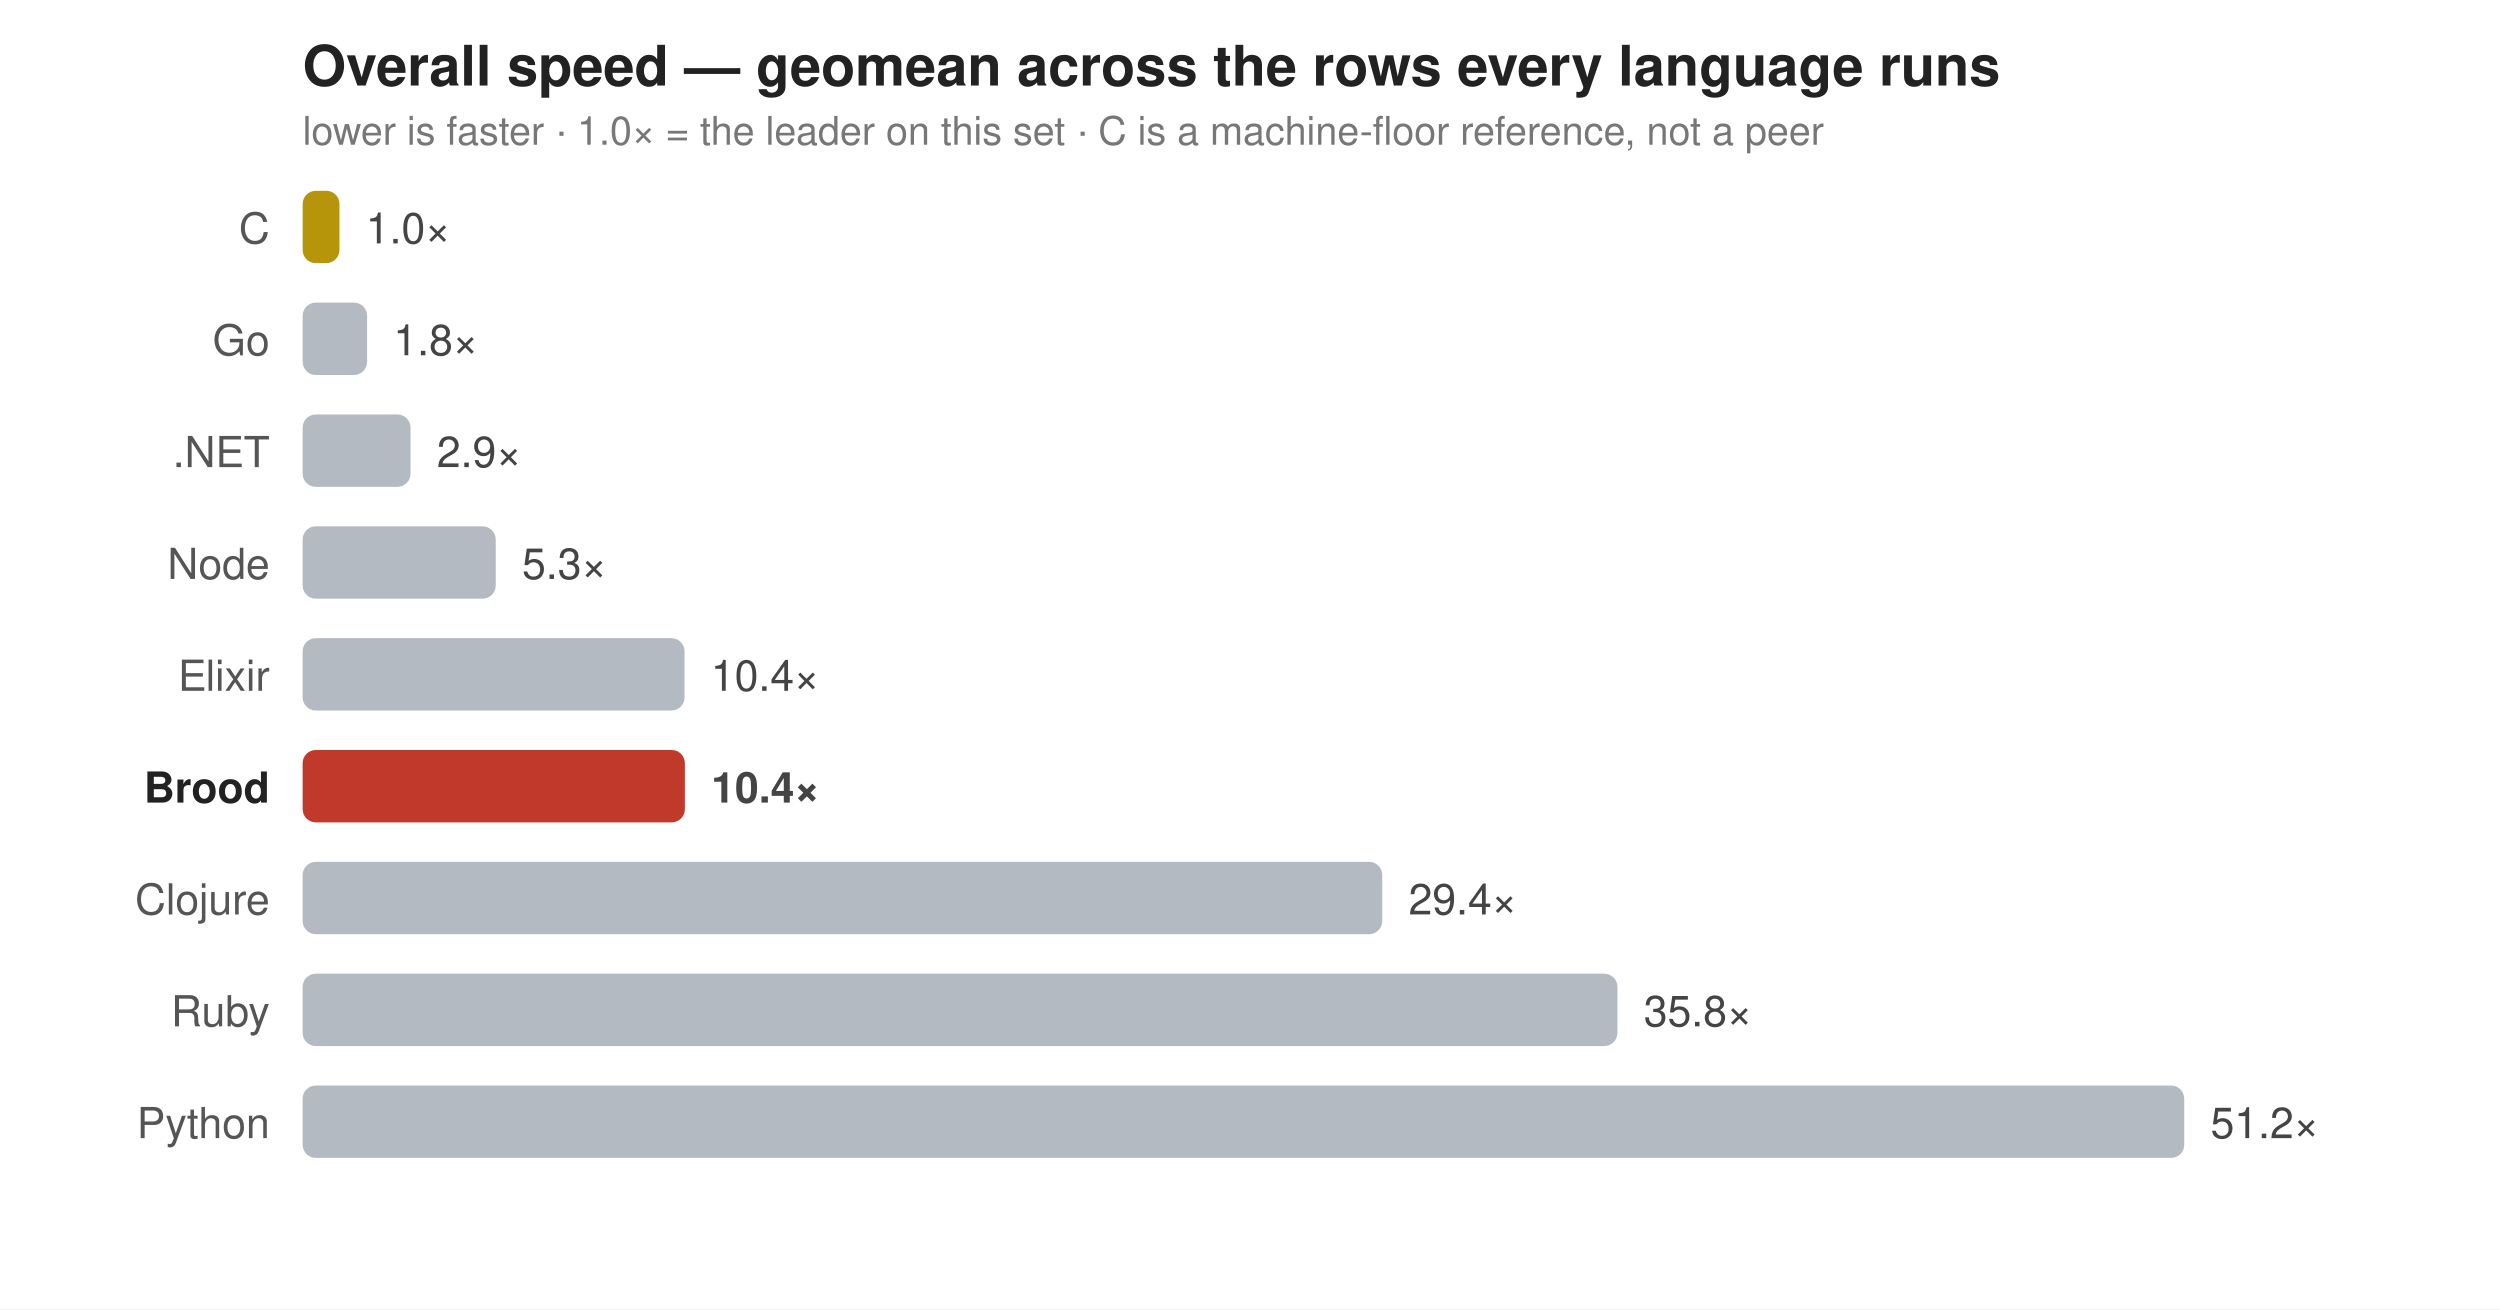
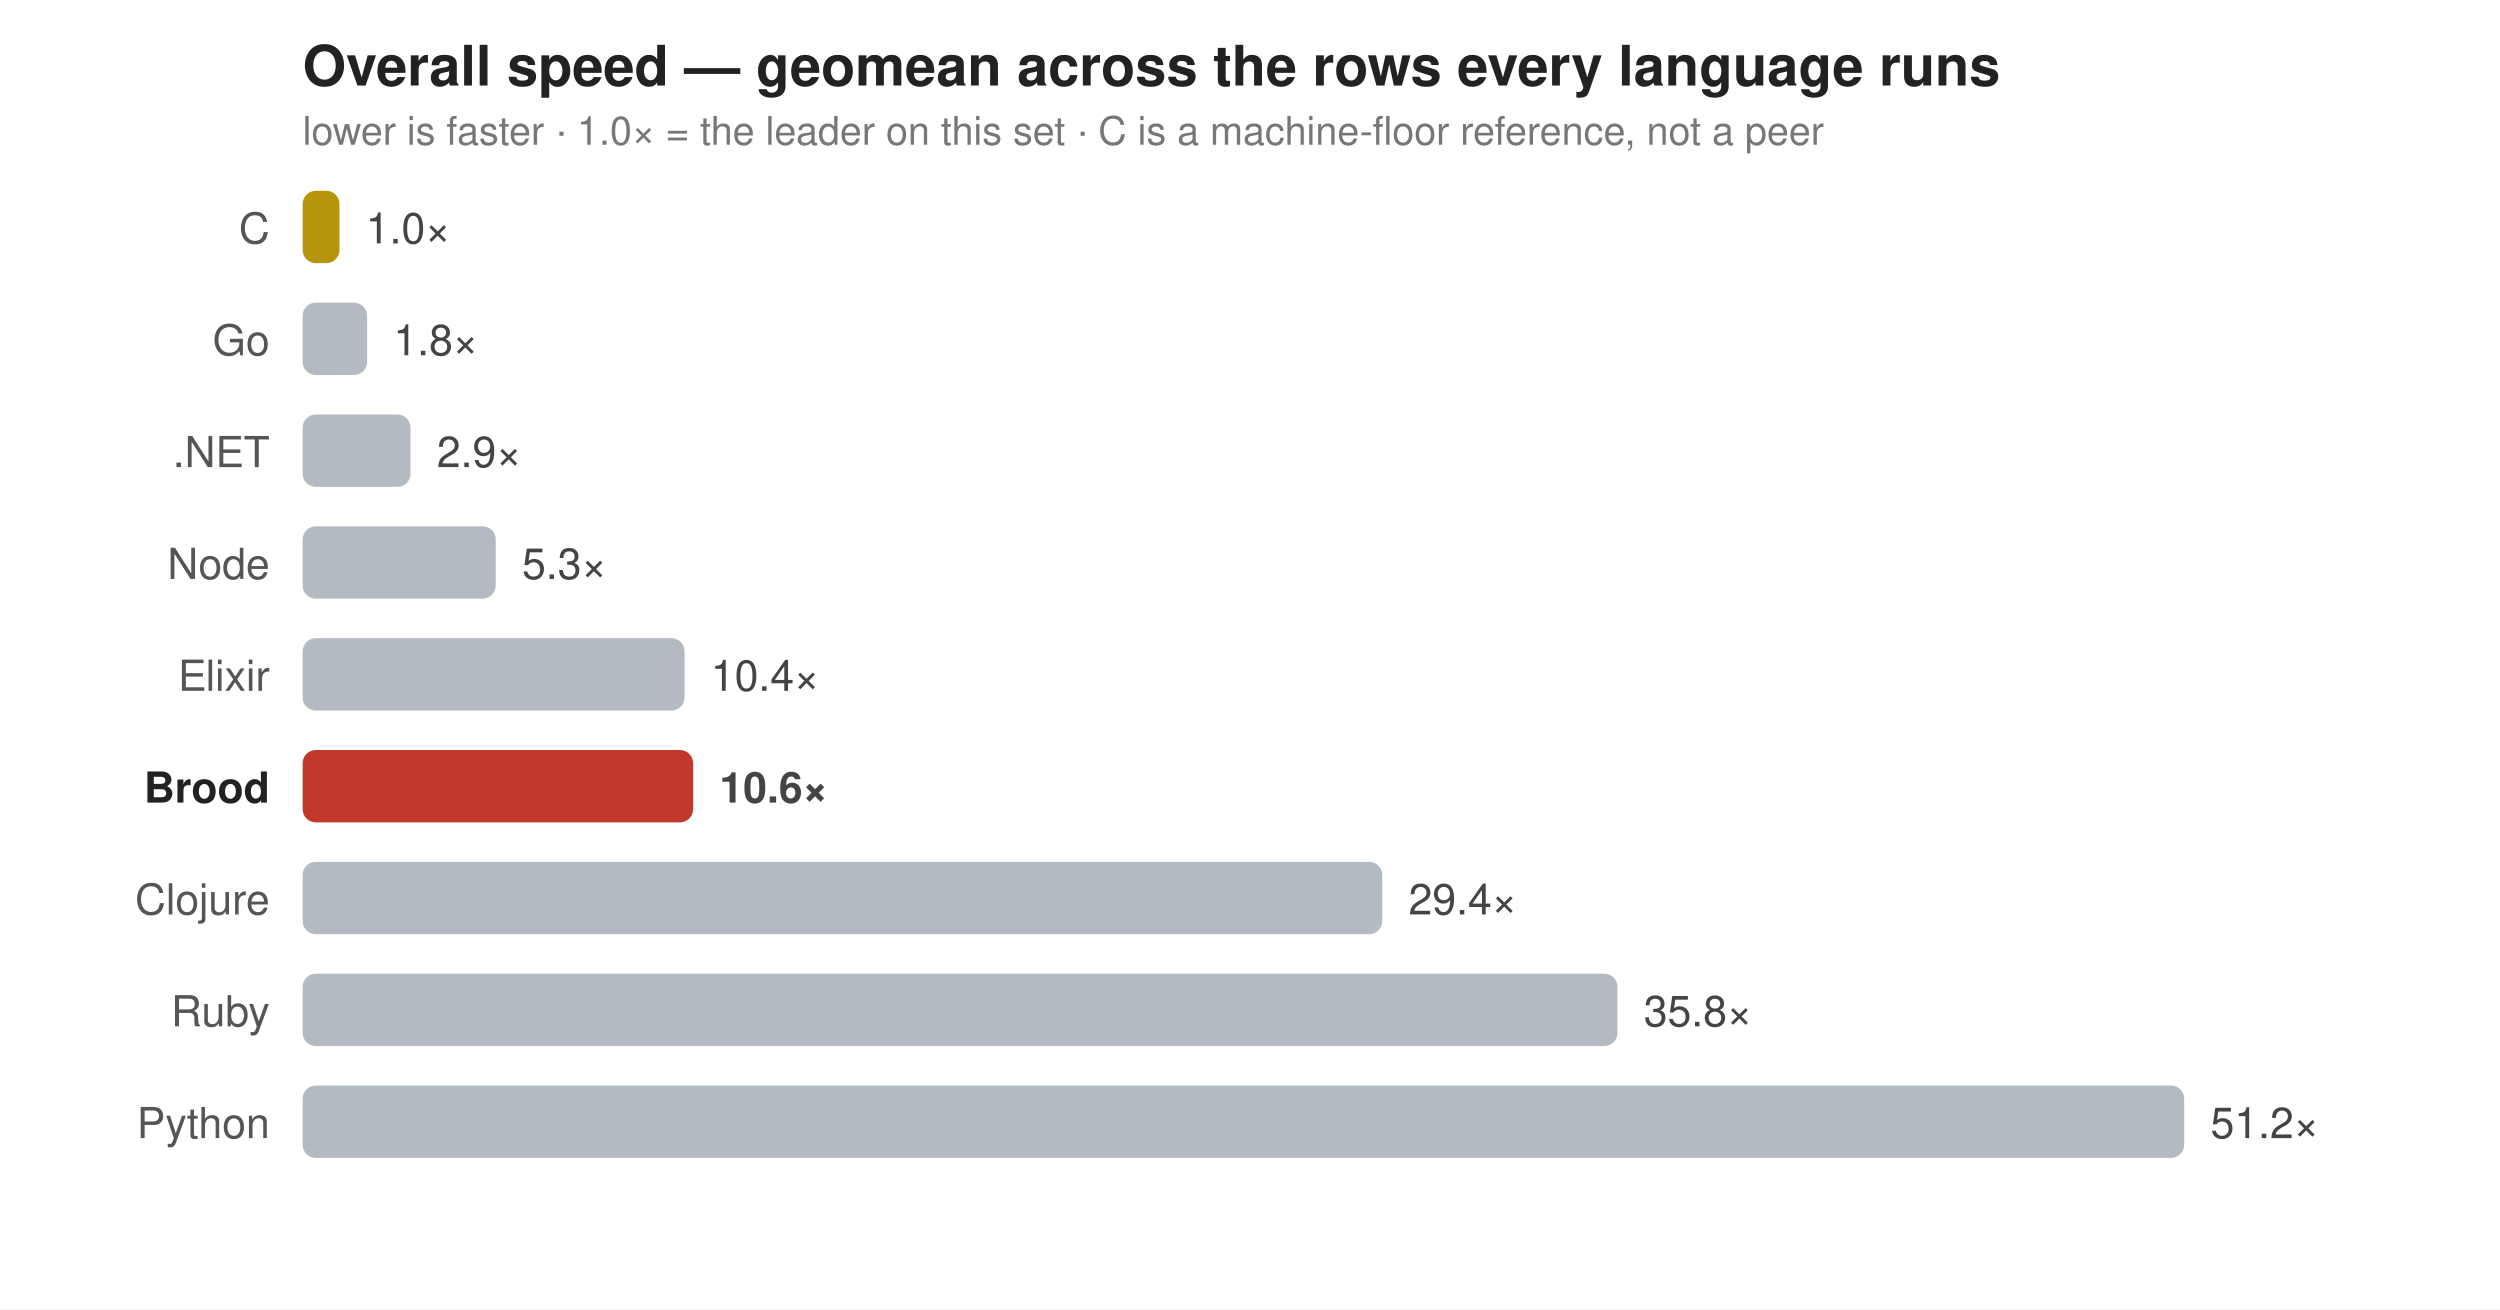
<svg xmlns="http://www.w3.org/2000/svg" width="760" height="398" viewBox="0 0 760 398" font-family="system-ui,Segoe UI,Helvetica,Arial,sans-serif">
  <rect width="760" height="398" fill="#ffffff" />
  <text x="92" y="26" font-size="17" font-weight="700" fill="#222">Overall speed — geomean across the rows every language runs</text>
  <text x="92" y="44" font-size="12" fill="#777">lower is faster · 1.0× = the leader on this set · C is a machine-floor reference, not a peer</text>
  <rect x="92" y="58" width="11.2" height="22" rx="4" fill="#b7950b" />
  <text x="82" y="74" text-anchor="end" font-size="13" font-weight="500" fill="#555">C</text>
  <text x="111.2" y="74" font-size="13" font-weight="400" fill="#444">1.0×</text>
  <rect x="92" y="92" width="19.6" height="22" rx="4" fill="#b3bac1" />
  <text x="82" y="108" text-anchor="end" font-size="13" font-weight="500" fill="#555">Go</text>
  <text x="119.6" y="108" font-size="13" font-weight="400" fill="#444">1.8×</text>
  <rect x="92" y="126" width="32.8" height="22" rx="4" fill="#b3bac1" />
  <text x="82" y="142" text-anchor="end" font-size="13" font-weight="500" fill="#555">.NET</text>
  <text x="132.8" y="142" font-size="13" font-weight="400" fill="#444">2.9×</text>
  <rect x="92" y="160" width="58.7" height="22" rx="4" fill="#b3bac1" />
  <text x="82" y="176" text-anchor="end" font-size="13" font-weight="500" fill="#555">Node</text>
  <text x="158.7" y="176" font-size="13" font-weight="400" fill="#444">5.3×</text>
  <rect x="92" y="194" width="116.1" height="22" rx="4" fill="#b3bac1" />
  <text x="82" y="210" text-anchor="end" font-size="13" font-weight="500" fill="#555">Elixir</text>
  <text x="216.1" y="210" font-size="13" font-weight="400" fill="#444">10.4×</text>
-   <rect x="92" y="228" width="116.2" height="22" rx="4" fill="#c0392b" />
+   <rect x="92" y="228" width="118.7" height="22" rx="4" fill="#c0392b" />
  <text x="82" y="244" text-anchor="end" font-size="13" font-weight="700" fill="#222">Brood</text>
-   <text x="216.2" y="244" font-size="13" font-weight="700" fill="#444">10.4×</text>
+   <text x="218.7" y="244" font-size="13" font-weight="700" fill="#444">10.6×</text>
  <rect x="92" y="262" width="328.2" height="22" rx="4" fill="#b3bac1" />
  <text x="82" y="278" text-anchor="end" font-size="13" font-weight="500" fill="#555">Clojure</text>
  <text x="428.2" y="278" font-size="13" font-weight="400" fill="#444">29.4×</text>
  <rect x="92" y="296" width="399.7" height="22" rx="4" fill="#b3bac1" />
  <text x="82" y="312" text-anchor="end" font-size="13" font-weight="500" fill="#555">Ruby</text>
  <text x="499.7" y="312" font-size="13" font-weight="400" fill="#444">35.8×</text>
  <rect x="92" y="330" width="572.0" height="22" rx="4" fill="#b3bac1" />
  <text x="82" y="346" text-anchor="end" font-size="13" font-weight="500" fill="#555">Python</text>
  <text x="672.0" y="346" font-size="13" font-weight="400" fill="#444">51.2×</text>
</svg>
